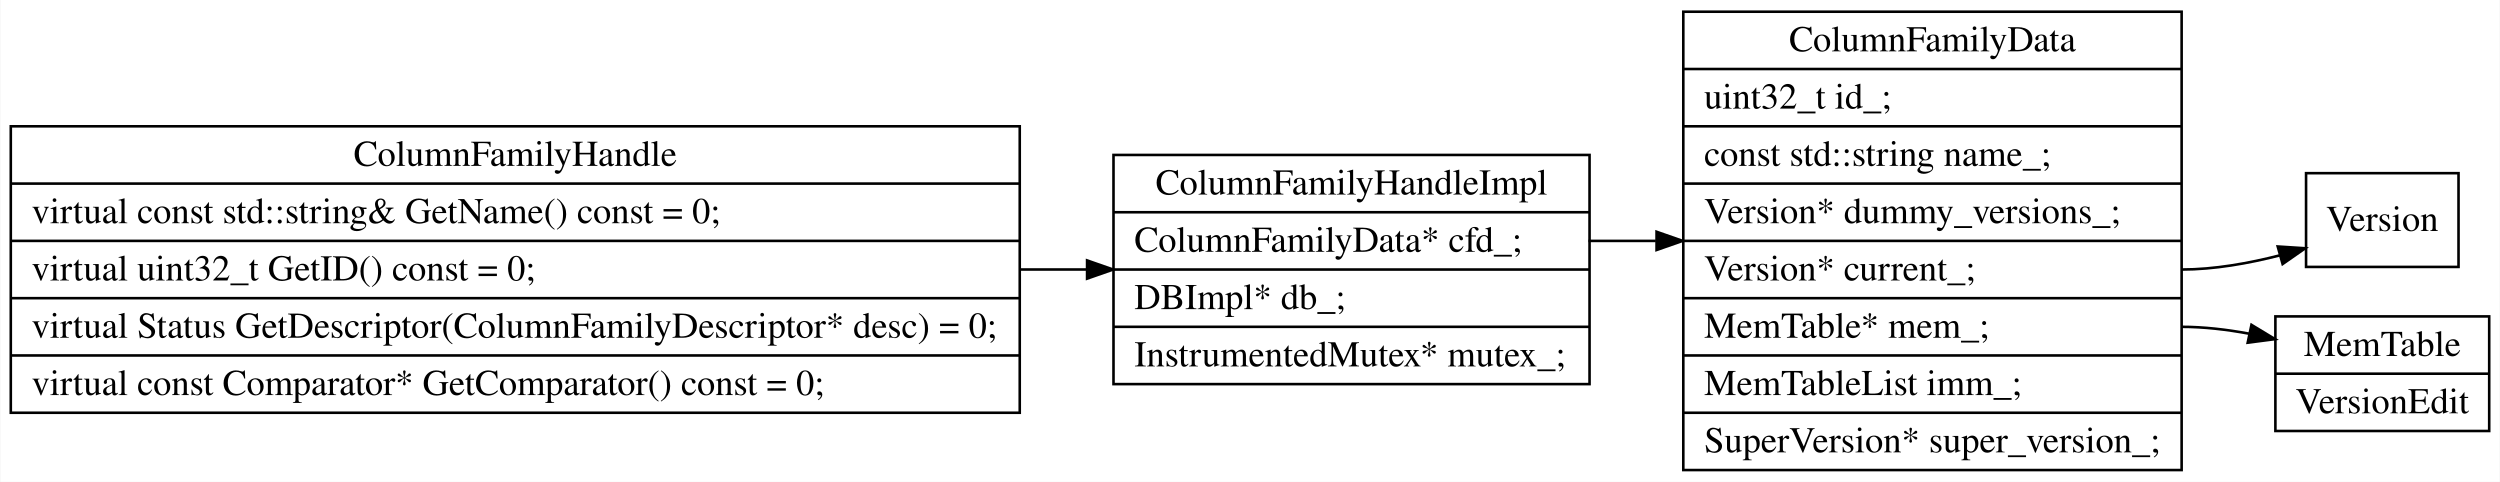
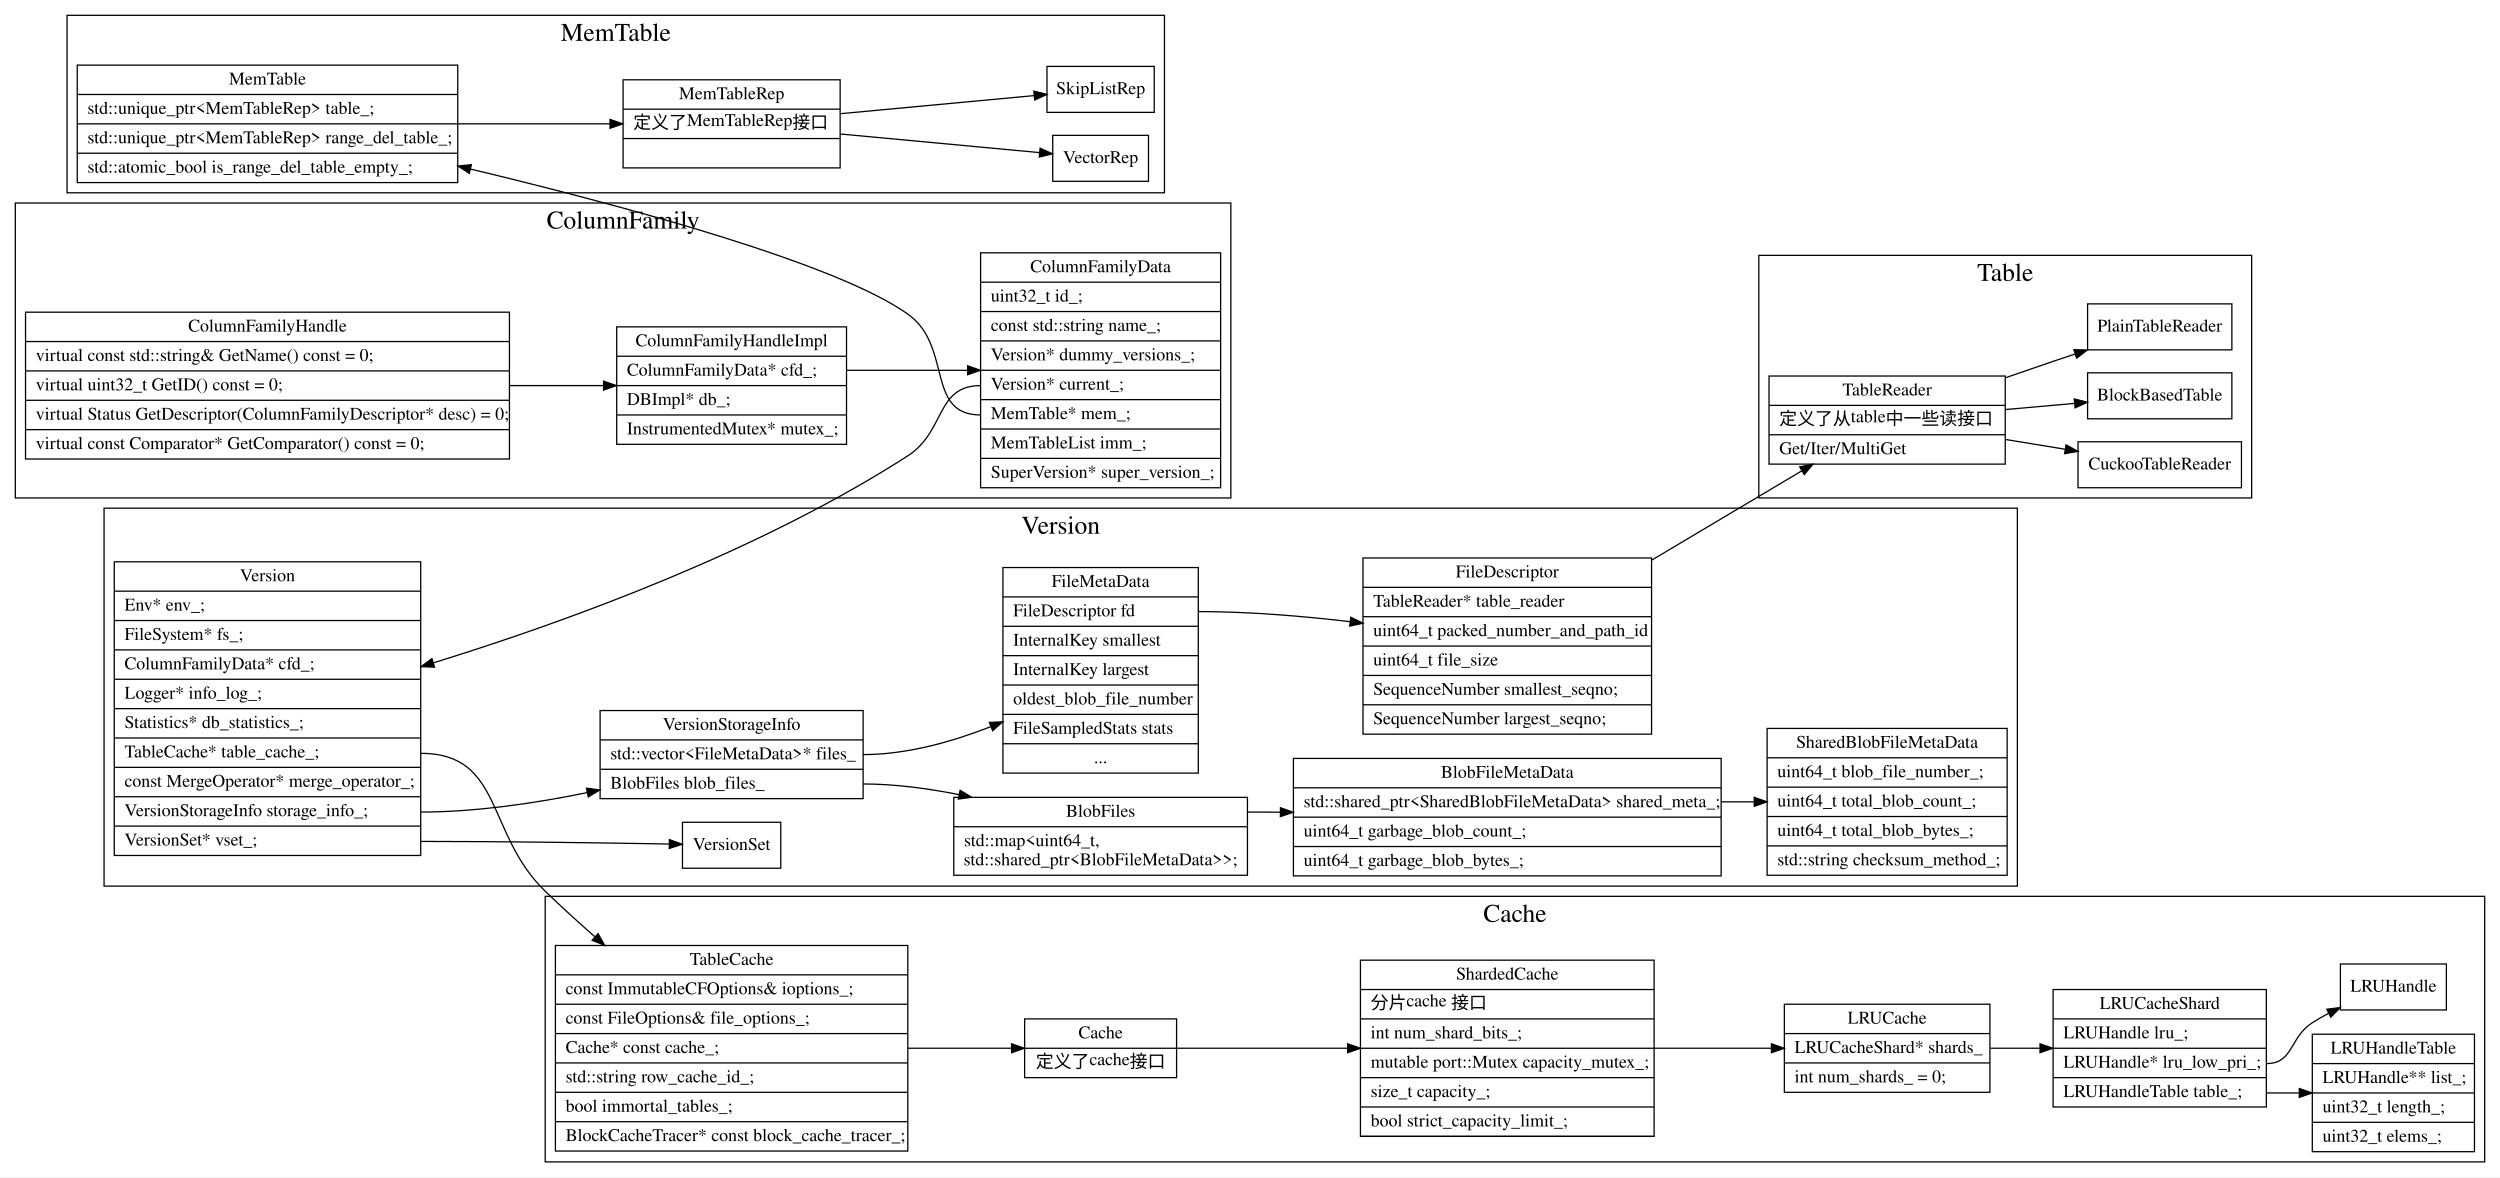
- <svg xmlns="http://www.w3.org/2000/svg" width="960pt" height="185pt" viewBox="0.00 0.00 959.71 185.00">
-   <g id="graph0" class="graph" transform="scale(1 1) rotate(0) translate(4 181)">
-     <polygon fill="#ffffff" stroke="transparent" points="-4,4 -4,-181 955.707,-181 955.707,4 -4,4" />
+ <svg xmlns="http://www.w3.org/2000/svg" width="1958pt" height="922pt" viewBox="0.00 0.00 1958.00 922.00">
+   <g id="graph0" class="graph" transform="scale(1 1) rotate(0) translate(4 918)">
+     <polygon fill="#ffffff" stroke="transparent" points="-4,4 -4,-918 1954,-918 1954,4 -4,4" />
+     <g id="clust1" class="cluster">
+       <polygon fill="none" stroke="#000000" points="48.5,-767 48.5,-906 908,-906 908,-767 48.5,-767" />
+       <text text-anchor="middle" x="478.25" y="-886" font-family="Times,serif" font-size="20.00" fill="#000000">MemTable</text>
+     </g>
+     <g id="clust3" class="cluster">
+       <polygon fill="none" stroke="#000000" points="423,-8 423,-216 1942,-216 1942,-8 423,-8" />
+       <text text-anchor="middle" x="1182.5" y="-196" font-family="Times,serif" font-size="20.00" fill="#000000">Cache</text>
+     </g>
+     <g id="clust4" class="cluster">
+       <polygon fill="none" stroke="#000000" points="1373.5,-528 1373.5,-718 1759.5,-718 1759.5,-528 1373.5,-528" />
+       <text text-anchor="middle" x="1566.5" y="-698" font-family="Times,serif" font-size="20.00" fill="#000000">Table</text>
+     </g>
+     <g id="clust6" class="cluster">
+       <polygon fill="none" stroke="#000000" points="77.5,-224 77.5,-520 1576,-520 1576,-224 77.5,-224" />
+       <text text-anchor="middle" x="826.75" y="-500" font-family="Times,serif" font-size="20.00" fill="#000000">Version</text>
+     </g>
+     <g id="clust7" class="cluster">
+       <polygon fill="none" stroke="#000000" points="8,-528 8,-759 960,-759 960,-528 8,-528" />
+       <text text-anchor="middle" x="484" y="-739" font-family="Times,serif" font-size="20.00" fill="#000000">ColumnFamily</text>
+     </g>
    <g id="node1" class="node">
-       <polygon fill="none" stroke="#000000" points="0,-22.5 0,-132.5 387.438,-132.5 387.438,-22.5 0,-22.5" />
-       <text text-anchor="middle" x="193.719" y="-117.3" font-family="Times,serif" font-size="14.00" fill="#000000">ColumnFamilyHandle</text>
-       <polyline fill="none" stroke="#000000" points="0,-110.5 387.438,-110.5 " />
-       <text text-anchor="start" x="8" y="-95.3" font-family="Times,serif" font-size="14.00" fill="#000000">virtual const std::string&amp; GetName() const = 0;</text>
-       <polyline fill="none" stroke="#000000" points="0,-88.5 387.438,-88.5 " />
-       <text text-anchor="start" x="8" y="-73.3" font-family="Times,serif" font-size="14.00" fill="#000000">virtual uint32_t GetID() const = 0;</text>
-       <polyline fill="none" stroke="#000000" points="0,-66.5 387.438,-66.5 " />
-       <text text-anchor="start" x="8" y="-51.3" font-family="Times,serif" font-size="14.00" fill="#000000">virtual Status GetDescriptor(ColumnFamilyDescriptor* desc) = 0;</text>
-       <polyline fill="none" stroke="#000000" points="0,-44.5 387.438,-44.5 " />
-       <text text-anchor="start" x="8" y="-29.3" font-family="Times,serif" font-size="14.00" fill="#000000">virtual const Comparator* GetComparator() const = 0;</text>
+       <polygon fill="none" stroke="#000000" points="56.5,-775 56.5,-867 354.5,-867 354.5,-775 56.5,-775" />
+       <text text-anchor="middle" x="205.5" y="-851.8" font-family="Times,serif" font-size="14.00" fill="#000000">MemTable</text>
+       <polyline fill="none" stroke="#000000" points="56.5,-844 354.5,-844 " />
+       <text text-anchor="start" x="64.5" y="-828.8" font-family="Times,serif" font-size="14.00" fill="#000000">std::unique_ptr&lt;MemTableRep&gt; table_;</text>
+       <polyline fill="none" stroke="#000000" points="56.5,-821 354.5,-821 " />
+       <text text-anchor="start" x="64.5" y="-805.8" font-family="Times,serif" font-size="14.00" fill="#000000">std::unique_ptr&lt;MemTableRep&gt; range_del_table_;</text>
+       <polyline fill="none" stroke="#000000" points="56.5,-798 354.5,-798 " />
+       <text text-anchor="start" x="64.5" y="-782.8" font-family="Times,serif" font-size="14.00" fill="#000000">std::atomic_bool is_range_del_table_empty_;</text>
    </g>
    <g id="node2" class="node">
-       <polygon fill="none" stroke="#000000" points="423.438,-33.5 423.438,-121.5 606.241,-121.5 606.241,-33.5 423.438,-33.5" />
-       <text text-anchor="middle" x="514.839" y="-106.3" font-family="Times,serif" font-size="14.00" fill="#000000">ColumnFamilyHandleImpl</text>
-       <polyline fill="none" stroke="#000000" points="423.438,-99.5 606.241,-99.5 " />
-       <text text-anchor="start" x="431.438" y="-84.3" font-family="Times,serif" font-size="14.00" fill="#000000">ColumnFamilyData* cfd_;</text>
-       <polyline fill="none" stroke="#000000" points="423.438,-77.5 606.241,-77.5 " />
-       <text text-anchor="start" x="431.438" y="-62.3" font-family="Times,serif" font-size="14.00" fill="#000000">DBImpl* db_;</text>
-       <polyline fill="none" stroke="#000000" points="423.438,-55.5 606.241,-55.5 " />
-       <text text-anchor="start" x="431.438" y="-40.3" font-family="Times,serif" font-size="14.00" fill="#000000">InstrumentedMutex* mutex_;</text>
+       <polygon fill="none" stroke="#000000" points="484,-786.5 484,-855.5 654,-855.5 654,-786.5 484,-786.5" />
+       <text text-anchor="middle" x="569" y="-840.3" font-family="Times,serif" font-size="14.00" fill="#000000">MemTableRep</text>
+       <polyline fill="none" stroke="#000000" points="484,-832.5 654,-832.5 " />
+       <text text-anchor="start" x="492" y="-817.3" font-family="Times,serif" font-size="14.00" fill="#000000">定义了MemTableRep接口</text>
+       <polyline fill="none" stroke="#000000" points="484,-809.5 654,-809.5 " />
+       <text text-anchor="middle" x="569" y="-794.3" font-family="Times,serif" font-size="14.00" fill="#000000"> </text>
    </g>
    <g id="edge1" class="edge">
-       <path fill="none" stroke="#000000" d="M387.463,-77.5C396.22,-77.5 404.84,-77.5 413.212,-77.5" />
-       <polygon fill="#000000" stroke="#000000" points="413.293,-81 423.293,-77.5 413.293,-74 413.293,-81" />
+       <path fill="none" stroke="#000000" d="M354.661,-821C394.869,-821 437.278,-821 473.664,-821" />
+       <polygon fill="#000000" stroke="#000000" points="473.76,-824.5 483.76,-821 473.76,-817.5 473.76,-824.5" />
    </g>
    <g id="node3" class="node">
-       <polygon fill="none" stroke="#000000" points="642.241,-.5 642.241,-176.5 833.604,-176.5 833.604,-.5 642.241,-.5" />
-       <text text-anchor="middle" x="737.922" y="-161.3" font-family="Times,serif" font-size="14.00" fill="#000000">ColumnFamilyData</text>
-       <polyline fill="none" stroke="#000000" points="642.241,-154.5 833.604,-154.5 " />
-       <text text-anchor="start" x="650.241" y="-139.3" font-family="Times,serif" font-size="14.00" fill="#000000">uint32_t id_;</text>
-       <polyline fill="none" stroke="#000000" points="642.241,-132.5 833.604,-132.5 " />
-       <text text-anchor="start" x="650.241" y="-117.3" font-family="Times,serif" font-size="14.00" fill="#000000">const std::string name_;</text>
-       <polyline fill="none" stroke="#000000" points="642.241,-110.5 833.604,-110.5 " />
-       <text text-anchor="start" x="650.241" y="-95.3" font-family="Times,serif" font-size="14.00" fill="#000000">Version* dummy_versions_;</text>
-       <polyline fill="none" stroke="#000000" points="642.241,-88.5 833.604,-88.5 " />
-       <text text-anchor="start" x="650.241" y="-73.3" font-family="Times,serif" font-size="14.00" fill="#000000">Version* current_;</text>
-       <polyline fill="none" stroke="#000000" points="642.241,-66.5 833.604,-66.5 " />
-       <text text-anchor="start" x="650.241" y="-51.3" font-family="Times,serif" font-size="14.00" fill="#000000">MemTable* mem_;</text>
-       <polyline fill="none" stroke="#000000" points="642.241,-44.5 833.604,-44.5 " />
-       <text text-anchor="start" x="650.241" y="-29.3" font-family="Times,serif" font-size="14.00" fill="#000000">MemTableList imm_;</text>
-       <polyline fill="none" stroke="#000000" points="642.241,-22.5 833.604,-22.5 " />
-       <text text-anchor="start" x="650.241" y="-7.3" font-family="Times,serif" font-size="14.00" fill="#000000">SuperVersion* super_version_;</text>
+       <polygon fill="none" stroke="#000000" points="895.5,-812 820.5,-812 820.5,-776 895.5,-776 895.5,-812" />
+       <text text-anchor="middle" x="858" y="-790.3" font-family="Times,serif" font-size="14.00" fill="#000000">VectorRep</text>
    </g>
    <g id="edge2" class="edge">
-       <path fill="none" stroke="#000000" d="M605.839,-88.5C614.245,-88.5 622.952,-88.5 631.701,-88.5" />
-       <polygon fill="#000000" stroke="#000000" points="631.975,-92 641.975,-88.5 631.975,-85 631.975,-92" />
+       <path fill="none" stroke="#000000" d="M654.146,-813.045C705.06,-808.288 767.872,-802.42 810.209,-798.465" />
+       <polygon fill="#000000" stroke="#000000" points="810.615,-801.942 820.246,-797.527 809.964,-794.973 810.615,-801.942" />
    </g>
    <g id="node4" class="node">
-       <polygon fill="none" stroke="#000000" points="869.604,-15.5 869.604,-59.5 951.707,-59.5 951.707,-15.5 869.604,-15.5" />
-       <text text-anchor="middle" x="910.655" y="-44.3" font-family="Times,serif" font-size="14.00" fill="#000000">MemTable</text>
-       <polyline fill="none" stroke="#000000" points="869.604,-37.5 951.707,-37.5 " />
-       <text text-anchor="middle" x="910.655" y="-22.3" font-family="Times,serif" font-size="14.00" fill="#000000">VersionEdit</text>
+       <polygon fill="none" stroke="#000000" points="900,-866 816,-866 816,-830 900,-830 900,-866" />
+       <text text-anchor="middle" x="858" y="-844.3" font-family="Times,serif" font-size="14.00" fill="#000000">SkipListRep</text>
    </g>
    <g id="edge3" class="edge">
-       <path fill="none" stroke="#000000" d="M833.604,-55.5C842.095,-55.5 850.978,-54.451 859.568,-52.858" />
-       <polygon fill="#000000" stroke="#000000" points="860.414,-56.257 869.477,-50.771 858.97,-49.408 860.414,-56.257" />
+       <path fill="none" stroke="#000000" d="M654.146,-828.955C703.368,-833.553 763.71,-839.191 805.922,-843.135" />
+       <polygon fill="#000000" stroke="#000000" points="805.695,-846.629 815.977,-844.074 806.346,-839.659 805.695,-846.629" />
    </g>
    <g id="node5" class="node">
-       <polygon fill="none" stroke="#000000" points="939.928,-114.5 881.382,-114.5 881.382,-78.5 939.928,-78.5 939.928,-114.5" />
-       <text text-anchor="middle" x="910.655" y="-92.3" font-family="Times,serif" font-size="14.00" fill="#000000">Version</text>
+       <polygon fill="none" stroke="#000000" points="431,-16.5 431,-177.5 707,-177.5 707,-16.5 431,-16.5" />
+       <text text-anchor="middle" x="569" y="-162.3" font-family="Times,serif" font-size="14.00" fill="#000000">TableCache</text>
+       <polyline fill="none" stroke="#000000" points="431,-154.5 707,-154.5 " />
+       <text text-anchor="start" x="439" y="-139.3" font-family="Times,serif" font-size="14.00" fill="#000000">const ImmutableCFOptions&amp; ioptions_;</text>
+       <polyline fill="none" stroke="#000000" points="431,-131.5 707,-131.5 " />
+       <text text-anchor="start" x="439" y="-116.3" font-family="Times,serif" font-size="14.00" fill="#000000">const FileOptions&amp; file_options_;</text>
+       <polyline fill="none" stroke="#000000" points="431,-108.5 707,-108.5 " />
+       <text text-anchor="start" x="439" y="-93.3" font-family="Times,serif" font-size="14.00" fill="#000000">Cache* const cache_;</text>
+       <polyline fill="none" stroke="#000000" points="431,-85.5 707,-85.5 " />
+       <text text-anchor="start" x="439" y="-70.3" font-family="Times,serif" font-size="14.00" fill="#000000">std::string row_cache_id_;</text>
+       <polyline fill="none" stroke="#000000" points="431,-62.5 707,-62.5 " />
+       <text text-anchor="start" x="439" y="-47.3" font-family="Times,serif" font-size="14.00" fill="#000000">bool immortal_tables_;</text>
+       <polyline fill="none" stroke="#000000" points="431,-39.5 707,-39.5 " />
+       <text text-anchor="start" x="439" y="-24.3" font-family="Times,serif" font-size="14.00" fill="#000000">BlockCacheTracer* const block_cache_tracer_;</text>
+     </g>
+     <g id="node6" class="node">
+       <polygon fill="none" stroke="#000000" points="798.5,-74 798.5,-120 917.5,-120 917.5,-74 798.5,-74" />
+       <text text-anchor="middle" x="858" y="-104.8" font-family="Times,serif" font-size="14.00" fill="#000000">Cache</text>
+       <polyline fill="none" stroke="#000000" points="798.5,-97 917.5,-97 " />
+       <text text-anchor="middle" x="858" y="-81.8" font-family="Times,serif" font-size="14.00" fill="#000000">定义了cache接口</text>
    </g>
    <g id="edge4" class="edge">
-       <path fill="none" stroke="#000000" d="M833.604,-77.5C846.09,-77.5 859.391,-79.881 871.367,-82.957" />
-       <polygon fill="#000000" stroke="#000000" points="870.494,-86.347 881.067,-85.668 872.378,-79.606 870.494,-86.347" />
+       <path fill="none" stroke="#000000" d="M707.152,-97C735.215,-97 763.598,-97 788.056,-97" />
+       <polygon fill="#000000" stroke="#000000" points="788.285,-100.5 798.285,-97 788.285,-93.5 788.285,-100.5" />
+     </g>
+     <g id="node7" class="node">
+       <polygon fill="none" stroke="#000000" points="1061.5,-28 1061.5,-166 1291.5,-166 1291.5,-28 1061.5,-28" />
+       <text text-anchor="middle" x="1176.5" y="-150.8" font-family="Times,serif" font-size="14.00" fill="#000000">ShardedCache</text>
+       <polyline fill="none" stroke="#000000" points="1061.5,-143 1291.5,-143 " />
+       <text text-anchor="start" x="1069.5" y="-127.8" font-family="Times,serif" font-size="14.00" fill="#000000">分片cache 接口</text>
+       <polyline fill="none" stroke="#000000" points="1061.5,-120 1291.5,-120 " />
+       <text text-anchor="start" x="1069.5" y="-104.8" font-family="Times,serif" font-size="14.00" fill="#000000">int num_shard_bits_;</text>
+       <polyline fill="none" stroke="#000000" points="1061.5,-97 1291.5,-97 " />
+       <text text-anchor="start" x="1069.5" y="-81.8" font-family="Times,serif" font-size="14.00" fill="#000000">mutable port::Mutex capacity_mutex_;</text>
+       <polyline fill="none" stroke="#000000" points="1061.5,-74 1291.5,-74 " />
+       <text text-anchor="start" x="1069.5" y="-58.8" font-family="Times,serif" font-size="14.00" fill="#000000">size_t capacity_;</text>
+       <polyline fill="none" stroke="#000000" points="1061.5,-51 1291.5,-51 " />
+       <text text-anchor="start" x="1069.5" y="-35.8" font-family="Times,serif" font-size="14.00" fill="#000000">bool strict_capacity_limit_;</text>
+       <polyline fill="none" stroke="#000000" points="1061.5,-28 1291.5,-28 " />
+     </g>
+     <g id="edge5" class="edge">
+       <path fill="none" stroke="#000000" d="M917.534,-97C955.192,-97 1005.298,-97 1051.398,-97" />
+       <polygon fill="#000000" stroke="#000000" points="1051.474,-100.5 1061.474,-97 1051.474,-93.5 1051.474,-100.5" />
+     </g>
+     <g id="node8" class="node">
+       <polygon fill="none" stroke="#000000" points="1393.5,-62.5 1393.5,-131.5 1554.5,-131.5 1554.5,-62.5 1393.5,-62.5" />
+       <text text-anchor="middle" x="1474" y="-116.3" font-family="Times,serif" font-size="14.00" fill="#000000">LRUCache</text>
+       <polyline fill="none" stroke="#000000" points="1393.5,-108.5 1554.5,-108.5 " />
+       <text text-anchor="start" x="1401.5" y="-93.3" font-family="Times,serif" font-size="14.00" fill="#000000">LRUCacheShard* shards_</text>
+       <polyline fill="none" stroke="#000000" points="1393.5,-85.5 1554.5,-85.5 " />
+       <text text-anchor="start" x="1401.5" y="-70.3" font-family="Times,serif" font-size="14.00" fill="#000000">int num_shards_ = 0;</text>
+     </g>
+     <g id="edge6" class="edge">
+       <path fill="none" stroke="#000000" d="M1291.521,-97C1321.944,-97 1354.354,-97 1383.289,-97" />
+       <polygon fill="#000000" stroke="#000000" points="1383.37,-100.5 1393.37,-97 1383.37,-93.5 1383.37,-100.5" />
+     </g>
+     <g id="node9" class="node">
+       <polygon fill="none" stroke="#000000" points="1604,-51 1604,-143 1771,-143 1771,-51 1604,-51" />
+       <text text-anchor="middle" x="1687.5" y="-127.8" font-family="Times,serif" font-size="14.00" fill="#000000">LRUCacheShard</text>
+       <polyline fill="none" stroke="#000000" points="1604,-120 1771,-120 " />
+       <text text-anchor="start" x="1612" y="-104.8" font-family="Times,serif" font-size="14.00" fill="#000000">LRUHandle lru_;</text>
+       <polyline fill="none" stroke="#000000" points="1604,-97 1771,-97 " />
+       <text text-anchor="start" x="1612" y="-81.8" font-family="Times,serif" font-size="14.00" fill="#000000">LRUHandle* lru_low_pri_;</text>
+       <polyline fill="none" stroke="#000000" points="1604,-74 1771,-74 " />
+       <text text-anchor="start" x="1612" y="-58.8" font-family="Times,serif" font-size="14.00" fill="#000000">LRUHandleTable table_;</text>
+     </g>
+     <g id="edge7" class="edge">
+       <path fill="none" stroke="#000000" d="M1555,-97C1567.434,-97 1580.523,-97 1593.438,-97" />
+       <polygon fill="#000000" stroke="#000000" points="1593.742,-100.5 1603.742,-97 1593.742,-93.5 1593.742,-100.5" />
+     </g>
+     <g id="node10" class="node">
+       <polygon fill="none" stroke="#000000" points="1807,-16 1807,-108 1934,-108 1934,-16 1807,-16" />
+       <text text-anchor="middle" x="1870.5" y="-92.8" font-family="Times,serif" font-size="14.00" fill="#000000">LRUHandleTable</text>
+       <polyline fill="none" stroke="#000000" points="1807,-85 1934,-85 " />
+       <text text-anchor="start" x="1815" y="-69.8" font-family="Times,serif" font-size="14.00" fill="#000000">LRUHandle** list_;</text>
+       <polyline fill="none" stroke="#000000" points="1807,-62 1934,-62 " />
+       <text text-anchor="start" x="1815" y="-46.8" font-family="Times,serif" font-size="14.00" fill="#000000">uint32_t length_;</text>
+       <polyline fill="none" stroke="#000000" points="1807,-39 1934,-39 " />
+       <text text-anchor="start" x="1815" y="-23.8" font-family="Times,serif" font-size="14.00" fill="#000000">uint32_t elems_;</text>
+     </g>
+     <g id="edge8" class="edge">
+       <path fill="none" stroke="#000000" d="M1771,-62C1779.319,-62 1788.028,-62 1796.688,-62" />
+       <polygon fill="#000000" stroke="#000000" points="1796.804,-65.5 1806.804,-62 1796.804,-58.5 1796.804,-65.5" />
+     </g>
+     <g id="node11" class="node">
+       <polygon fill="none" stroke="#000000" points="1912,-163 1829,-163 1829,-127 1912,-127 1912,-163" />
+       <text text-anchor="middle" x="1870.5" y="-141.3" font-family="Times,serif" font-size="14.00" fill="#000000">LRUHandle</text>
+     </g>
+     <g id="edge9" class="edge">
+       <path fill="none" stroke="#000000" d="M1771,-85C1792.407,-85 1788.988,-105.43 1807,-117 1811.033,-119.59 1815.345,-122.052 1819.754,-124.362" />
+       <polygon fill="#000000" stroke="#000000" points="1818.364,-127.579 1828.878,-128.884 1821.472,-121.307 1818.364,-127.579" />
+     </g>
+     <g id="node12" class="node">
+       <polygon fill="none" stroke="#000000" points="1381.5,-554.5 1381.5,-623.5 1566.5,-623.5 1566.5,-554.5 1381.5,-554.5" />
+       <text text-anchor="middle" x="1474" y="-608.3" font-family="Times,serif" font-size="14.00" fill="#000000">TableReader</text>
+       <polyline fill="none" stroke="#000000" points="1381.5,-600.5 1566.5,-600.5 " />
+       <text text-anchor="start" x="1389.5" y="-585.3" font-family="Times,serif" font-size="14.00" fill="#000000">定义了从table中一些读接口</text>
+       <polyline fill="none" stroke="#000000" points="1381.5,-577.5 1566.5,-577.5 " />
+       <text text-anchor="start" x="1389.5" y="-562.3" font-family="Times,serif" font-size="14.00" fill="#000000">Get/Iter/MultiGet</text>
+     </g>
+     <g id="node13" class="node">
+       <polygon fill="none" stroke="#000000" points="1744,-626 1631,-626 1631,-590 1744,-590 1744,-626" />
+       <text text-anchor="middle" x="1687.5" y="-604.3" font-family="Times,serif" font-size="14.00" fill="#000000">BlockBasedTable</text>
+     </g>
+     <g id="edge10" class="edge">
+       <path fill="none" stroke="#000000" d="M1566.713,-597.251C1584.792,-598.86 1603.418,-600.517 1620.468,-602.035" />
+       <polygon fill="#000000" stroke="#000000" points="1620.59,-605.559 1630.861,-602.96 1621.21,-598.587 1620.59,-605.559" />
+     </g>
+     <g id="node14" class="node">
+       <polygon fill="none" stroke="#000000" points="1744,-680 1631,-680 1631,-644 1744,-644 1744,-680" />
+       <text text-anchor="middle" x="1687.5" y="-658.3" font-family="Times,serif" font-size="14.00" fill="#000000">PlainTableReader</text>
+     </g>
+     <g id="edge11" class="edge">
+       <path fill="none" stroke="#000000" d="M1566.567,-622.103C1579.129,-626.494 1591.868,-630.893 1604,-635 1609.547,-636.878 1615.311,-638.8 1621.101,-640.712" />
+       <polygon fill="#000000" stroke="#000000" points="1620.244,-644.115 1630.837,-643.909 1622.428,-637.464 1620.244,-644.115" />
+     </g>
+     <g id="node15" class="node">
+       <polygon fill="none" stroke="#000000" points="1751.5,-572 1623.5,-572 1623.5,-536 1751.5,-536 1751.5,-572" />
+       <text text-anchor="middle" x="1687.5" y="-550.3" font-family="Times,serif" font-size="14.00" fill="#000000">CuckooTableReader</text>
+     </g>
+     <g id="edge12" class="edge">
+       <path fill="none" stroke="#000000" d="M1566.713,-573.801C1582.257,-571.253 1598.204,-568.639 1613.207,-566.179" />
+       <polygon fill="#000000" stroke="#000000" points="1614.124,-569.576 1623.426,-564.504 1612.992,-562.668 1614.124,-569.576" />
+     </g>
+     <g id="node16" class="node">
+       <polygon fill="none" stroke="#000000" points="85.5,-248 85.5,-478 325.5,-478 325.5,-248 85.5,-248" />
+       <text text-anchor="middle" x="205.5" y="-462.8" font-family="Times,serif" font-size="14.00" fill="#000000">Version</text>
+       <polyline fill="none" stroke="#000000" points="85.5,-455 325.5,-455 " />
+       <text text-anchor="start" x="93.5" y="-439.8" font-family="Times,serif" font-size="14.00" fill="#000000">Env* env_;</text>
+       <polyline fill="none" stroke="#000000" points="85.5,-432 325.5,-432 " />
+       <text text-anchor="start" x="93.5" y="-416.8" font-family="Times,serif" font-size="14.00" fill="#000000">FileSystem* fs_;</text>
+       <polyline fill="none" stroke="#000000" points="85.5,-409 325.5,-409 " />
+       <text text-anchor="start" x="93.5" y="-393.8" font-family="Times,serif" font-size="14.00" fill="#000000">ColumnFamilyData* cfd_;</text>
+       <polyline fill="none" stroke="#000000" points="85.5,-386 325.5,-386 " />
+       <text text-anchor="start" x="93.5" y="-370.8" font-family="Times,serif" font-size="14.00" fill="#000000">Logger* info_log_;</text>
+       <polyline fill="none" stroke="#000000" points="85.5,-363 325.5,-363 " />
+       <text text-anchor="start" x="93.5" y="-347.8" font-family="Times,serif" font-size="14.00" fill="#000000">Statistics* db_statistics_;</text>
+       <polyline fill="none" stroke="#000000" points="85.5,-340 325.5,-340 " />
+       <text text-anchor="start" x="93.5" y="-324.8" font-family="Times,serif" font-size="14.00" fill="#000000">TableCache* table_cache_;</text>
+       <polyline fill="none" stroke="#000000" points="85.5,-317 325.5,-317 " />
+       <text text-anchor="start" x="93.5" y="-301.8" font-family="Times,serif" font-size="14.00" fill="#000000">const MergeOperator* merge_operator_;</text>
+       <polyline fill="none" stroke="#000000" points="85.5,-294 325.5,-294 " />
+       <text text-anchor="start" x="93.5" y="-278.8" font-family="Times,serif" font-size="14.00" fill="#000000">VersionStorageInfo storage_info_;</text>
+       <polyline fill="none" stroke="#000000" points="85.5,-271 325.5,-271 " />
+       <text text-anchor="start" x="93.5" y="-255.8" font-family="Times,serif" font-size="14.00" fill="#000000">VersionSet* vset_;</text>
+     </g>
+     <g id="edge13" class="edge">
+       <path fill="none" stroke="#000000" d="M325.5,-328C390.167,-328 376.498,-264.937 423,-220 435.253,-208.16 448.473,-196.114 461.777,-184.424" />
+       <polygon fill="#000000" stroke="#000000" points="464.379,-186.798 469.613,-177.586 459.777,-181.524 464.379,-186.798" />
+     </g>
+     <g id="node17" class="node">
+       <polygon fill="none" stroke="#000000" points="607.5,-274 530.5,-274 530.5,-238 607.5,-238 607.5,-274" />
+       <text text-anchor="middle" x="569" y="-252.3" font-family="Times,serif" font-size="14.00" fill="#000000">VersionSet</text>
+     </g>
+     <g id="edge14" class="edge">
+       <path fill="none" stroke="#000000" d="M325.5,-259C392.994,-259 471.003,-257.833 520.164,-256.955" />
+       <polygon fill="#000000" stroke="#000000" points="520.268,-260.454 530.203,-256.773 520.141,-253.455 520.268,-260.454" />
+     </g>
+     <g id="node18" class="node">
+       <polygon fill="none" stroke="#000000" points="466,-292.5 466,-361.5 672,-361.5 672,-292.5 466,-292.5" />
+       <text text-anchor="middle" x="569" y="-346.3" font-family="Times,serif" font-size="14.00" fill="#000000">VersionStorageInfo</text>
+       <polyline fill="none" stroke="#000000" points="466,-338.5 672,-338.5 " />
+       <text text-anchor="start" x="474" y="-323.3" font-family="Times,serif" font-size="14.00" fill="#000000">std::vector&lt;FileMetaData&gt;* files_</text>
+       <polyline fill="none" stroke="#000000" points="466,-315.5 672,-315.5 " />
+       <text text-anchor="start" x="474" y="-300.3" font-family="Times,serif" font-size="14.00" fill="#000000">BlobFiles blob_files_</text>
+     </g>
+     <g id="edge15" class="edge">
+       <path fill="none" stroke="#000000" d="M325.5,-282C368.492,-282 415.053,-288.867 455.835,-297.236" />
+       <polygon fill="#000000" stroke="#000000" points="455.293,-300.699 465.799,-299.334 456.735,-293.849 455.293,-300.699" />
+     </g>
+     <g id="node19" class="node">
+       <polygon fill="none" stroke="#000000" points="781.5,-312.5 781.5,-473.5 934.5,-473.5 934.5,-312.5 781.5,-312.5" />
+       <text text-anchor="middle" x="858" y="-458.3" font-family="Times,serif" font-size="14.00" fill="#000000">FileMetaData</text>
+       <polyline fill="none" stroke="#000000" points="781.5,-450.5 934.5,-450.5 " />
+       <text text-anchor="start" x="789.5" y="-435.3" font-family="Times,serif" font-size="14.00" fill="#000000">FileDescriptor fd</text>
+       <polyline fill="none" stroke="#000000" points="781.5,-427.5 934.5,-427.5 " />
+       <text text-anchor="start" x="789.5" y="-412.3" font-family="Times,serif" font-size="14.00" fill="#000000">InternalKey smallest</text>
+       <polyline fill="none" stroke="#000000" points="781.5,-404.5 934.5,-404.5 " />
+       <text text-anchor="start" x="789.5" y="-389.3" font-family="Times,serif" font-size="14.00" fill="#000000">InternalKey largest</text>
+       <polyline fill="none" stroke="#000000" points="781.5,-381.5 934.5,-381.5 " />
+       <text text-anchor="start" x="789.5" y="-366.3" font-family="Times,serif" font-size="14.00" fill="#000000">oldest_blob_file_number</text>
+       <polyline fill="none" stroke="#000000" points="781.5,-358.5 934.5,-358.5 " />
+       <text text-anchor="start" x="789.5" y="-343.3" font-family="Times,serif" font-size="14.00" fill="#000000">FileSampledStats stats</text>
+       <polyline fill="none" stroke="#000000" points="781.5,-335.5 934.5,-335.5 " />
+       <text text-anchor="middle" x="858" y="-320.3" font-family="Times,serif" font-size="14.00" fill="#000000">...</text>
+     </g>
+     <g id="edge16" class="edge">
+       <path fill="none" stroke="#000000" d="M672,-327C705.847,-327 741.267,-336.827 772.006,-348.897" />
+       <polygon fill="#000000" stroke="#000000" points="770.807,-352.187 781.389,-352.706 773.44,-345.702 770.807,-352.187" />
+     </g>
+     <g id="node20" class="node">
+       <polygon fill="none" stroke="#000000" points="743,-232.5 743,-293.5 973,-293.5 973,-232.5 743,-232.5" />
+       <text text-anchor="middle" x="858" y="-278.3" font-family="Times,serif" font-size="14.00" fill="#000000">BlobFiles</text>
+       <polyline fill="none" stroke="#000000" points="743,-270.5 973,-270.5 " />
+       <text text-anchor="start" x="751" y="-255.3" font-family="Times,serif" font-size="14.00" fill="#000000">std::map&lt;uint64_t,</text>
+       <text text-anchor="middle" x="858" y="-240.3" font-family="Times,serif" font-size="14.00" fill="#000000"> std::shared_ptr&lt;BlobFileMetaData&gt;&gt;;</text>
+     </g>
+     <g id="edge17" class="edge">
+       <path fill="none" stroke="#000000" d="M672,-304C696.558,-304 722.521,-300.549 747.008,-295.65" />
+       <polygon fill="#000000" stroke="#000000" points="747.968,-299.025 757.037,-293.548 746.532,-292.174 747.968,-299.025" />
+     </g>
+     <g id="node21" class="node">
+       <polygon fill="none" stroke="#000000" points="1063.5,-343 1063.5,-481 1289.5,-481 1289.5,-343 1063.5,-343" />
+       <text text-anchor="middle" x="1176.5" y="-465.8" font-family="Times,serif" font-size="14.00" fill="#000000">FileDescriptor</text>
+       <polyline fill="none" stroke="#000000" points="1063.5,-458 1289.5,-458 " />
+       <text text-anchor="start" x="1071.5" y="-442.8" font-family="Times,serif" font-size="14.00" fill="#000000">TableReader* table_reader</text>
+       <polyline fill="none" stroke="#000000" points="1063.5,-435 1289.5,-435 " />
+       <text text-anchor="start" x="1071.5" y="-419.8" font-family="Times,serif" font-size="14.00" fill="#000000">uint64_t packed_number_and_path_id</text>
+       <polyline fill="none" stroke="#000000" points="1063.5,-412 1289.5,-412 " />
+       <text text-anchor="start" x="1071.5" y="-396.8" font-family="Times,serif" font-size="14.00" fill="#000000">uint64_t file_size</text>
+       <polyline fill="none" stroke="#000000" points="1063.5,-389 1289.5,-389 " />
+       <text text-anchor="start" x="1071.5" y="-373.8" font-family="Times,serif" font-size="14.00" fill="#000000">SequenceNumber smallest_seqno;</text>
+       <polyline fill="none" stroke="#000000" points="1063.5,-366 1289.5,-366 " />
+       <text text-anchor="start" x="1071.5" y="-350.8" font-family="Times,serif" font-size="14.00" fill="#000000">SequenceNumber largest_seqno;</text>
+     </g>
+     <g id="edge18" class="edge">
+       <path fill="none" stroke="#000000" d="M935,-439C973.631,-439 1015.523,-435.546 1053.402,-431.108" />
+       <polygon fill="#000000" stroke="#000000" points="1053.946,-434.568 1063.455,-429.897 1053.109,-427.618 1053.946,-434.568" />
+     </g>
+     <g id="node22" class="node">
+       <polygon fill="none" stroke="#000000" points="1009,-232 1009,-324 1344,-324 1344,-232 1009,-232" />
+       <text text-anchor="middle" x="1176.5" y="-308.8" font-family="Times,serif" font-size="14.00" fill="#000000">BlobFileMetaData</text>
+       <polyline fill="none" stroke="#000000" points="1009,-301 1344,-301 " />
+       <text text-anchor="start" x="1017" y="-285.8" font-family="Times,serif" font-size="14.00" fill="#000000">std::shared_ptr&lt;SharedBlobFileMetaData&gt; shared_meta_;</text>
+       <polyline fill="none" stroke="#000000" points="1009,-278 1344,-278 " />
+       <text text-anchor="start" x="1017" y="-262.8" font-family="Times,serif" font-size="14.00" fill="#000000">uint64_t garbage_blob_count_;</text>
+       <polyline fill="none" stroke="#000000" points="1009,-255 1344,-255 " />
+       <text text-anchor="start" x="1017" y="-239.8" font-family="Times,serif" font-size="14.00" fill="#000000">uint64_t garbage_blob_bytes_;</text>
+     </g>
+     <g id="edge20" class="edge">
+       <path fill="none" stroke="#000000" d="M973,-282C981.381,-282 989.957,-281.966 998.618,-281.903" />
+       <polygon fill="#000000" stroke="#000000" points="998.848,-285.402 1008.818,-281.818 998.789,-278.402 998.848,-285.402" />
+     </g>
+     <g id="edge19" class="edge">
+       <path fill="none" stroke="#000000" d="M1289.821,-479.421C1329.482,-503.018 1372.71,-528.737 1407.314,-549.325" />
+       <polygon fill="#000000" stroke="#000000" points="1405.535,-552.339 1415.919,-554.444 1409.114,-546.323 1405.535,-552.339" />
+     </g>
+     <g id="node23" class="node">
+       <polygon fill="none" stroke="#000000" points="1380,-232.5 1380,-347.5 1568,-347.5 1568,-232.5 1380,-232.5" />
+       <text text-anchor="middle" x="1474" y="-332.3" font-family="Times,serif" font-size="14.00" fill="#000000">SharedBlobFileMetaData</text>
+       <polyline fill="none" stroke="#000000" points="1380,-324.5 1568,-324.5 " />
+       <text text-anchor="start" x="1388" y="-309.3" font-family="Times,serif" font-size="14.00" fill="#000000">uint64_t blob_file_number_;</text>
+       <polyline fill="none" stroke="#000000" points="1380,-301.5 1568,-301.5 " />
+       <text text-anchor="start" x="1388" y="-286.3" font-family="Times,serif" font-size="14.00" fill="#000000">uint64_t total_blob_count_;</text>
+       <polyline fill="none" stroke="#000000" points="1380,-278.5 1568,-278.5 " />
+       <text text-anchor="start" x="1388" y="-263.3" font-family="Times,serif" font-size="14.00" fill="#000000">uint64_t total_blob_bytes_;</text>
+       <polyline fill="none" stroke="#000000" points="1380,-255.5 1568,-255.5 " />
+       <text text-anchor="start" x="1388" y="-240.3" font-family="Times,serif" font-size="14.00" fill="#000000">std::string checksum_method_;</text>
+     </g>
+     <g id="edge21" class="edge">
+       <path fill="none" stroke="#000000" d="M1344,-290C1352.354,-290 1361.01,-290 1369.707,-290" />
+       <polygon fill="#000000" stroke="#000000" points="1369.918,-293.5 1379.918,-290 1369.918,-286.5 1369.918,-293.5" />
+     </g>
+     <g id="node24" class="node">
+       <polygon fill="none" stroke="#000000" points="16,-558.5 16,-673.5 395,-673.5 395,-558.5 16,-558.5" />
+       <text text-anchor="middle" x="205.5" y="-658.3" font-family="Times,serif" font-size="14.00" fill="#000000">ColumnFamilyHandle</text>
+       <polyline fill="none" stroke="#000000" points="16,-650.5 395,-650.5 " />
+       <text text-anchor="start" x="24" y="-635.3" font-family="Times,serif" font-size="14.00" fill="#000000">virtual const std::string&amp; GetName() const = 0;</text>
+       <polyline fill="none" stroke="#000000" points="16,-627.5 395,-627.5 " />
+       <text text-anchor="start" x="24" y="-612.3" font-family="Times,serif" font-size="14.00" fill="#000000">virtual uint32_t GetID() const = 0;</text>
+       <polyline fill="none" stroke="#000000" points="16,-604.5 395,-604.5 " />
+       <text text-anchor="start" x="24" y="-589.3" font-family="Times,serif" font-size="14.00" fill="#000000">virtual Status GetDescriptor(ColumnFamilyDescriptor* desc) = 0;</text>
+       <polyline fill="none" stroke="#000000" points="16,-581.5 395,-581.5 " />
+       <text text-anchor="start" x="24" y="-566.3" font-family="Times,serif" font-size="14.00" fill="#000000">virtual const Comparator* GetComparator() const = 0;</text>
+     </g>
+     <g id="node25" class="node">
+       <polygon fill="none" stroke="#000000" points="479,-570 479,-662 659,-662 659,-570 479,-570" />
+       <text text-anchor="middle" x="569" y="-646.8" font-family="Times,serif" font-size="14.00" fill="#000000">ColumnFamilyHandleImpl</text>
+       <polyline fill="none" stroke="#000000" points="479,-639 659,-639 " />
+       <text text-anchor="start" x="487" y="-623.8" font-family="Times,serif" font-size="14.00" fill="#000000">ColumnFamilyData* cfd_;</text>
+       <polyline fill="none" stroke="#000000" points="479,-616 659,-616 " />
+       <text text-anchor="start" x="487" y="-600.8" font-family="Times,serif" font-size="14.00" fill="#000000">DBImpl* db_;</text>
+       <polyline fill="none" stroke="#000000" points="479,-593 659,-593 " />
+       <text text-anchor="start" x="487" y="-577.8" font-family="Times,serif" font-size="14.00" fill="#000000">InstrumentedMutex* mutex_;</text>
+     </g>
+     <g id="edge22" class="edge">
+       <path fill="none" stroke="#000000" d="M395.235,-616C420.577,-616 445.711,-616 468.663,-616" />
+       <polygon fill="#000000" stroke="#000000" points="468.702,-619.5 478.702,-616 468.702,-612.5 468.702,-619.5" />
+     </g>
+     <g id="node26" class="node">
+       <polygon fill="none" stroke="#000000" points="764,-536 764,-720 952,-720 952,-536 764,-536" />
+       <text text-anchor="middle" x="858" y="-704.8" font-family="Times,serif" font-size="14.00" fill="#000000">ColumnFamilyData</text>
+       <polyline fill="none" stroke="#000000" points="764,-697 952,-697 " />
+       <text text-anchor="start" x="772" y="-681.8" font-family="Times,serif" font-size="14.00" fill="#000000">uint32_t id_;</text>
+       <polyline fill="none" stroke="#000000" points="764,-674 952,-674 " />
+       <text text-anchor="start" x="772" y="-658.8" font-family="Times,serif" font-size="14.00" fill="#000000">const std::string name_;</text>
+       <polyline fill="none" stroke="#000000" points="764,-651 952,-651 " />
+       <text text-anchor="start" x="772" y="-635.8" font-family="Times,serif" font-size="14.00" fill="#000000">Version* dummy_versions_;</text>
+       <polyline fill="none" stroke="#000000" points="764,-628 952,-628 " />
+       <text text-anchor="start" x="772" y="-612.8" font-family="Times,serif" font-size="14.00" fill="#000000">Version* current_;</text>
+       <polyline fill="none" stroke="#000000" points="764,-605 952,-605 " />
+       <text text-anchor="start" x="772" y="-589.8" font-family="Times,serif" font-size="14.00" fill="#000000">MemTable* mem_;</text>
+       <polyline fill="none" stroke="#000000" points="764,-582 952,-582 " />
+       <text text-anchor="start" x="772" y="-566.8" font-family="Times,serif" font-size="14.00" fill="#000000">MemTableList imm_;</text>
+       <polyline fill="none" stroke="#000000" points="764,-559 952,-559 " />
+       <text text-anchor="start" x="772" y="-543.8" font-family="Times,serif" font-size="14.00" fill="#000000">SuperVersion* super_version_;</text>
+     </g>
+     <g id="edge23" class="edge">
+       <path fill="none" stroke="#000000" d="M659,-628C689.729,-628 723.128,-628 753.631,-628" />
+       <polygon fill="#000000" stroke="#000000" points="753.857,-631.5 763.857,-628 753.857,-624.5 753.857,-631.5" />
+     </g>
+     <g id="edge24" class="edge">
+       <path fill="none" stroke="#000000" d="M764,-593C720.704,-593 742.306,-646.939 707,-672 651.609,-711.318 489.744,-755.556 364.735,-785.543" />
+       <polygon fill="#000000" stroke="#000000" points="363.577,-782.221 354.663,-787.947 365.202,-789.029 363.577,-782.221" />
+     </g>
+     <g id="edge25" class="edge">
+       <path fill="none" stroke="#000000" d="M764,-616C728.796,-616 736.604,-580.05 707,-561 590.4,-485.969 440.833,-431.477 335.486,-398.875" />
+       <polygon fill="#000000" stroke="#000000" points="336.339,-395.475 325.752,-395.886 334.284,-402.167 336.339,-395.475" />
    </g>
  </g>
</svg>
